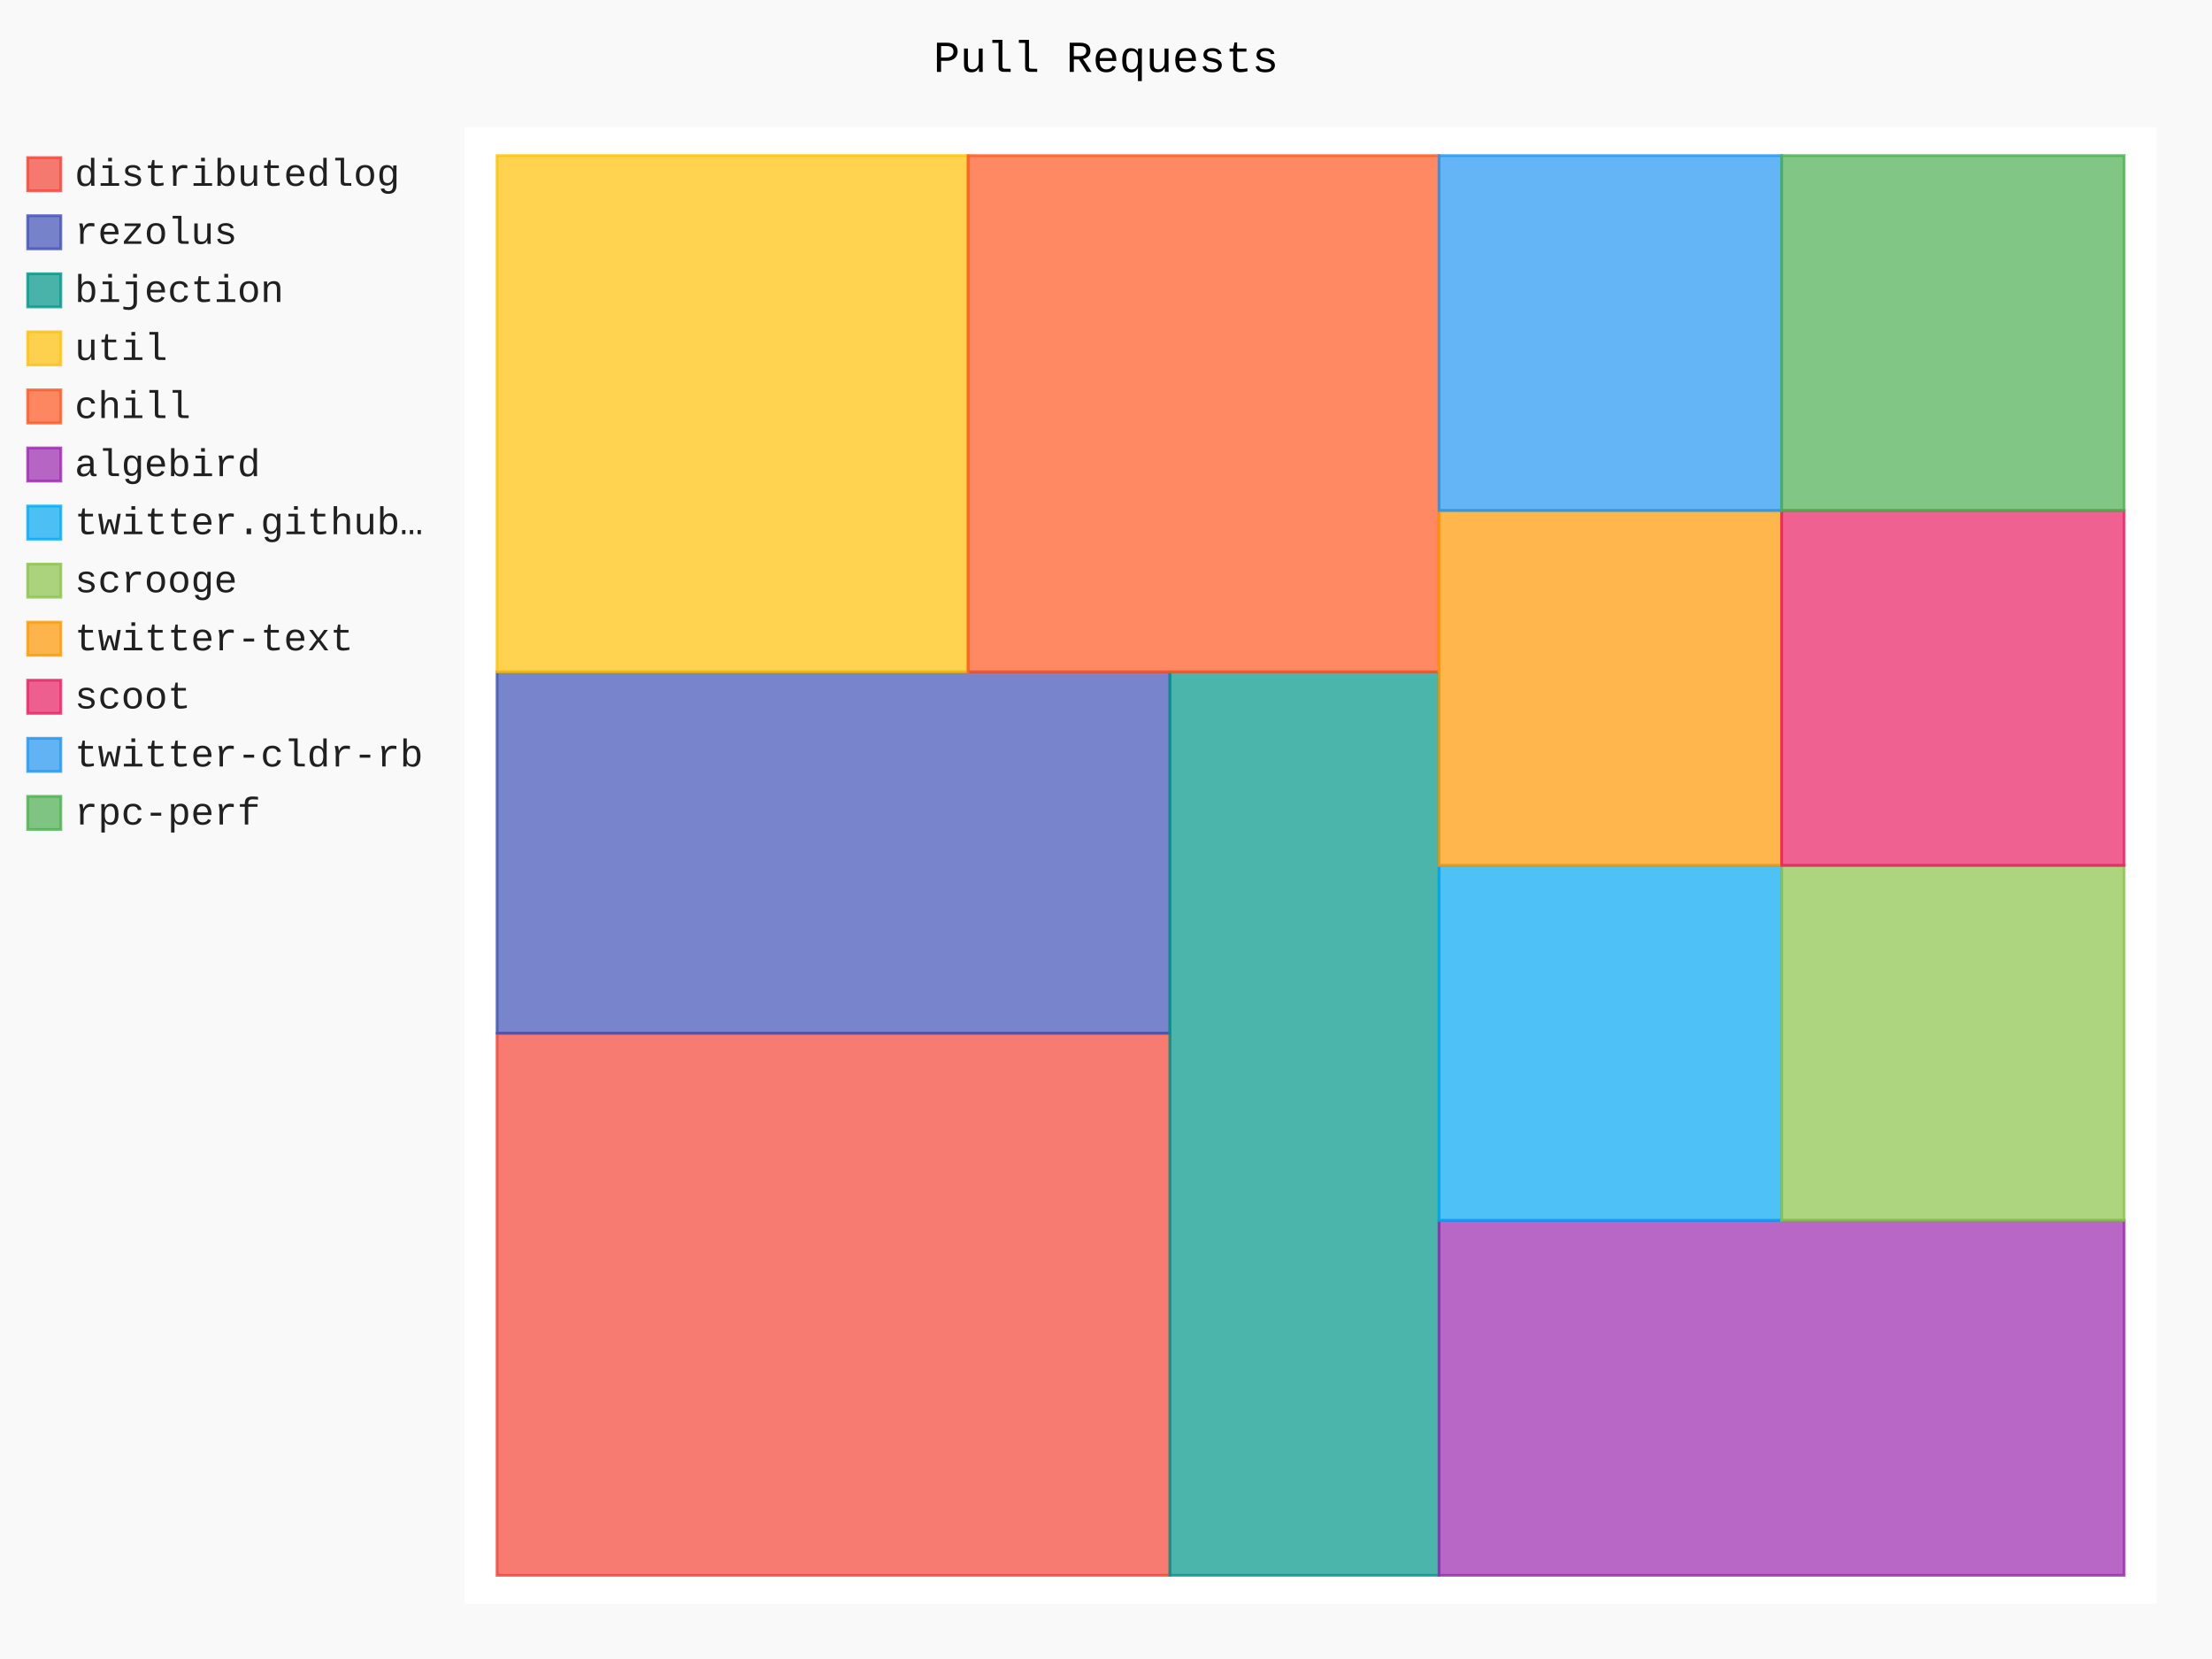
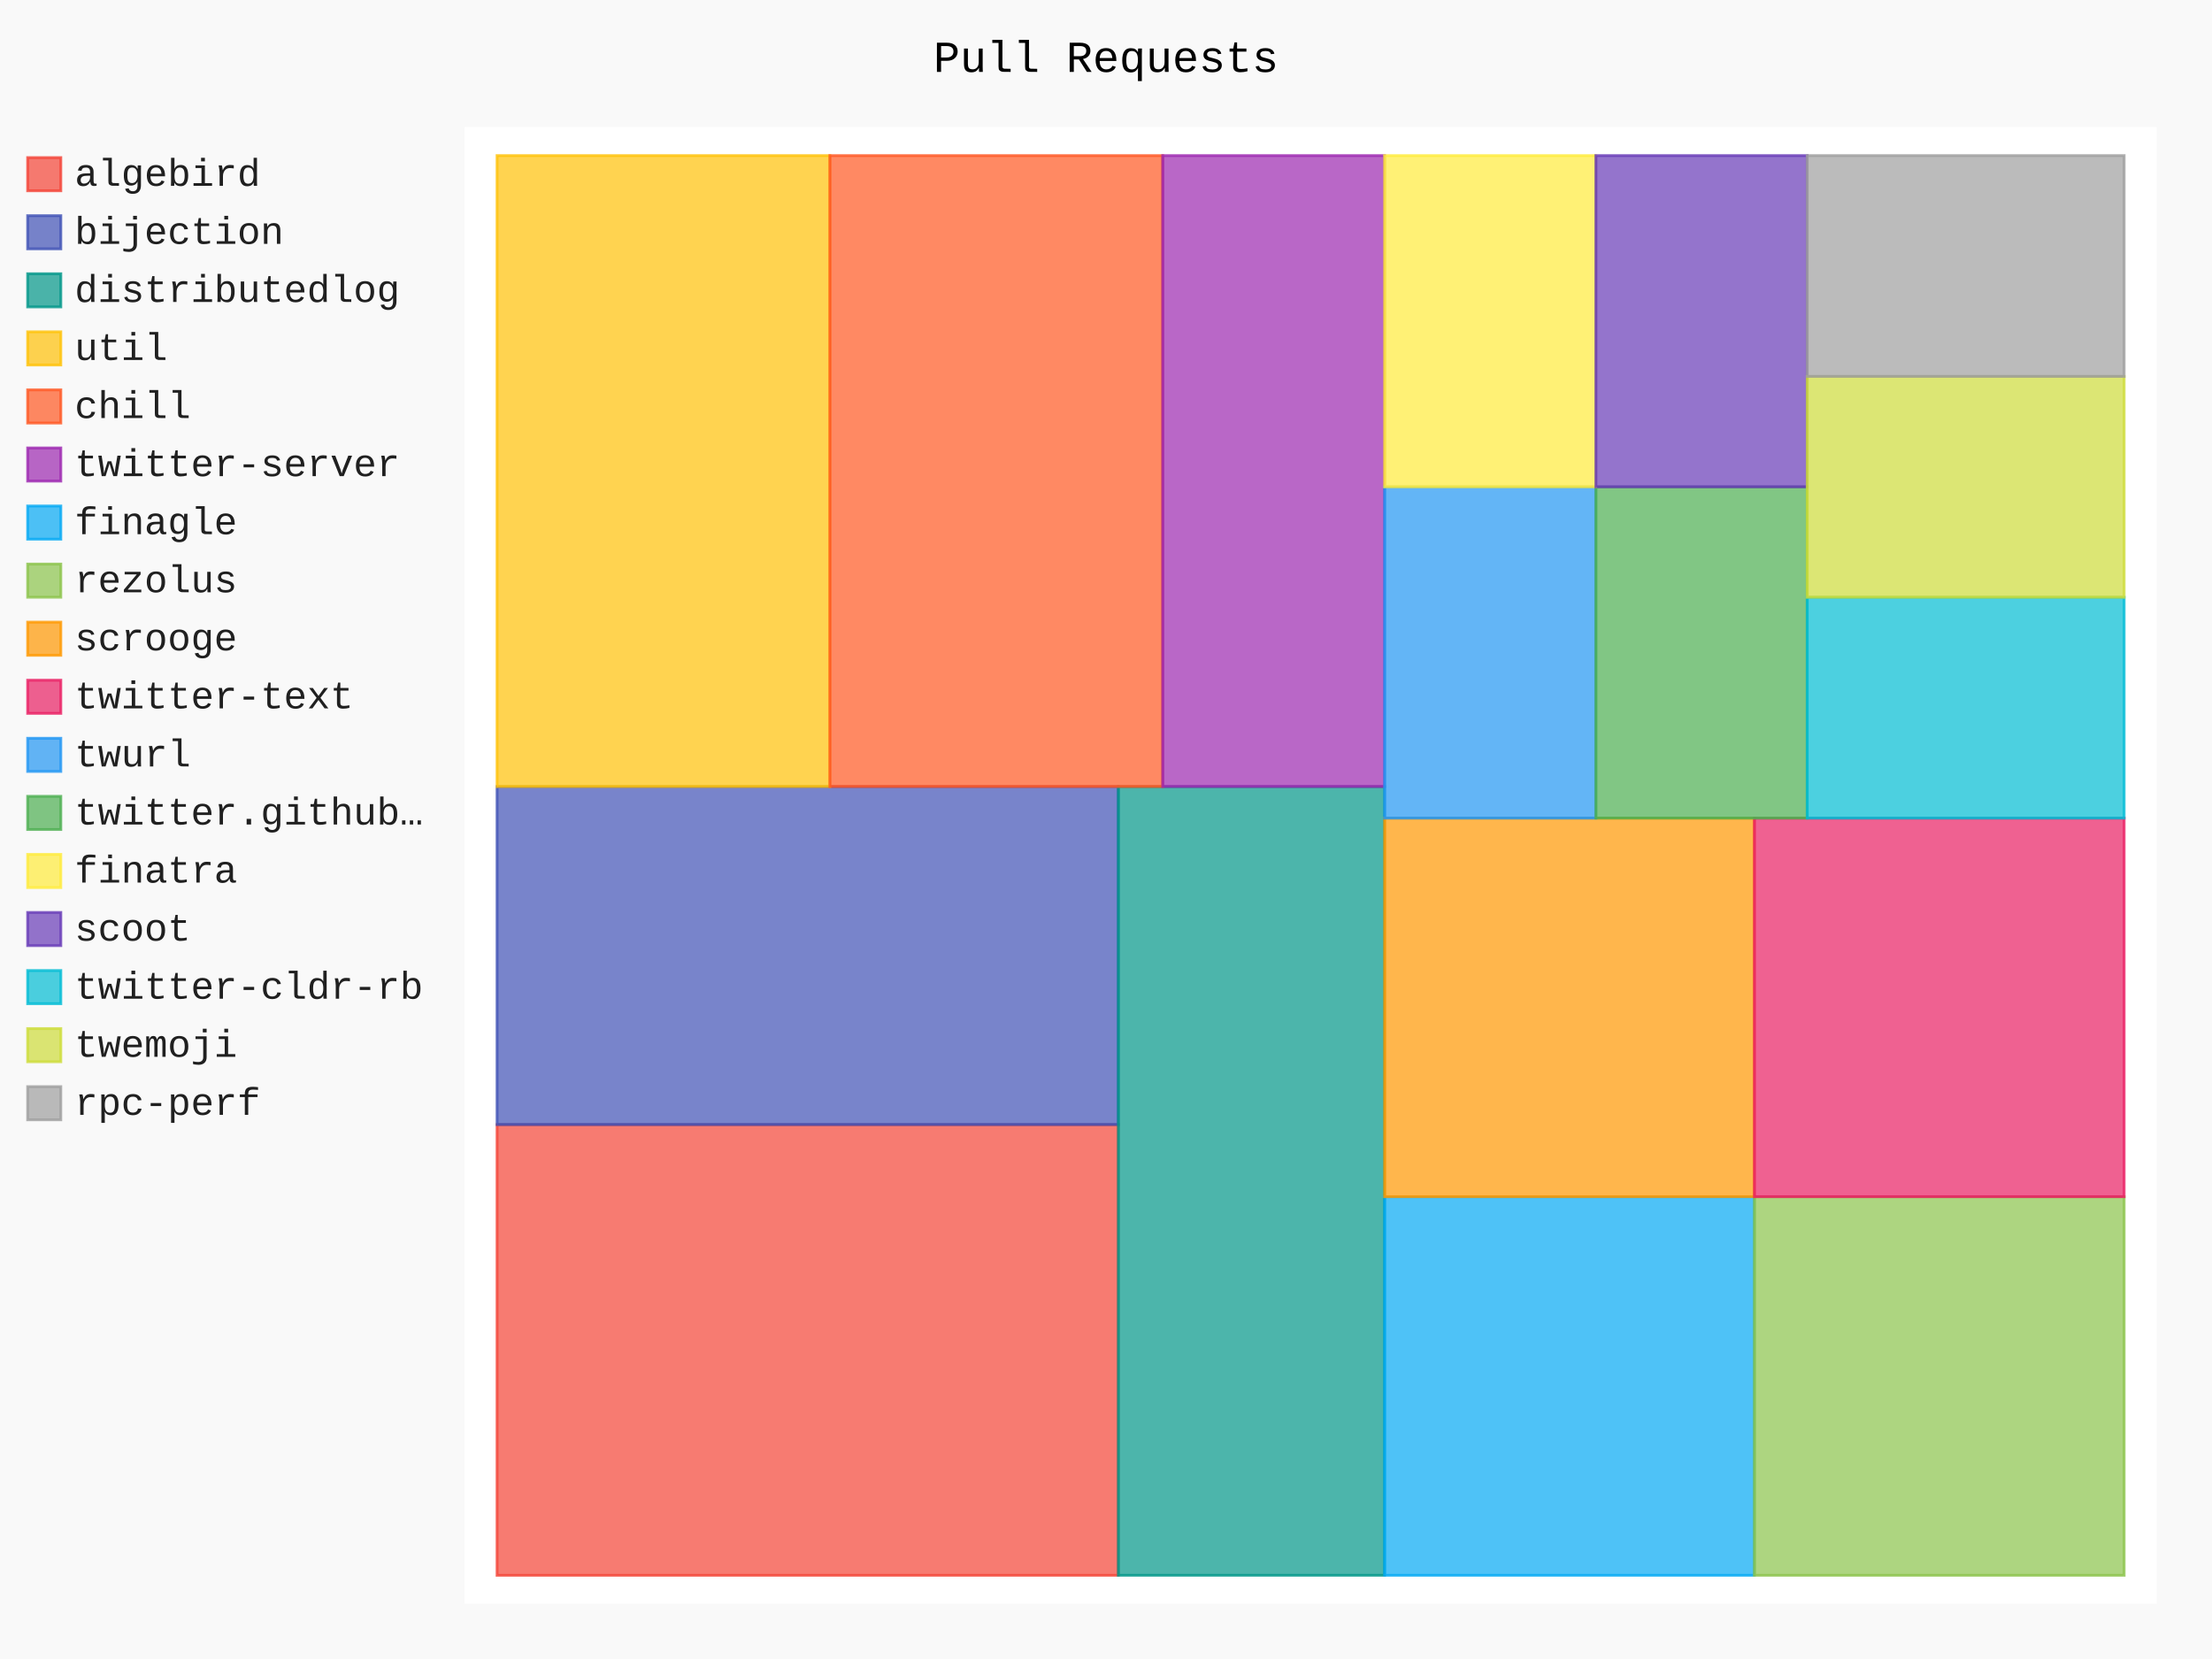
- <svg xmlns="http://www.w3.org/2000/svg" class="pygal-chart" id="chart-188037b6-f71a-4866-81b6-68c2f9390471" viewBox="0 0 800 600">
+ <svg xmlns="http://www.w3.org/2000/svg" class="pygal-chart" id="chart-4125aeec-340b-46cc-8229-1c1c4bce0c92" viewBox="0 0 800 600">
  <defs>
-     <style type="text/css">#chart-188037b6-f71a-4866-81b6-68c2f9390471{-webkit-user-select:none;-webkit-font-smoothing:antialiased;font-family:Consolas,"Liberation Mono",Menlo,Courier,monospace}#chart-188037b6-f71a-4866-81b6-68c2f9390471 .title{font-family:Consolas,"Liberation Mono",Menlo,Courier,monospace;font-size:16px}#chart-188037b6-f71a-4866-81b6-68c2f9390471 .legends .legend text{font-family:Consolas,"Liberation Mono",Menlo,Courier,monospace;font-size:14px}#chart-188037b6-f71a-4866-81b6-68c2f9390471 .axis text{font-family:Consolas,"Liberation Mono",Menlo,Courier,monospace;font-size:10px}#chart-188037b6-f71a-4866-81b6-68c2f9390471 .axis text.major{font-family:Consolas,"Liberation Mono",Menlo,Courier,monospace;font-size:10px}#chart-188037b6-f71a-4866-81b6-68c2f9390471 .text-overlay text.value{font-family:Consolas,"Liberation Mono",Menlo,Courier,monospace;font-size:16px}#chart-188037b6-f71a-4866-81b6-68c2f9390471 .text-overlay text.label{font-family:Consolas,"Liberation Mono",Menlo,Courier,monospace;font-size:10px}#chart-188037b6-f71a-4866-81b6-68c2f9390471 .tooltip{font-family:Consolas,"Liberation Mono",Menlo,Courier,monospace;font-size:14px}#chart-188037b6-f71a-4866-81b6-68c2f9390471 text.no_data{font-family:Consolas,"Liberation Mono",Menlo,Courier,monospace;font-size:64px}
- #chart-188037b6-f71a-4866-81b6-68c2f9390471{background-color:rgba(249,249,249,1)}#chart-188037b6-f71a-4866-81b6-68c2f9390471 path,#chart-188037b6-f71a-4866-81b6-68c2f9390471 line,#chart-188037b6-f71a-4866-81b6-68c2f9390471 rect,#chart-188037b6-f71a-4866-81b6-68c2f9390471 circle{-webkit-transition:150ms;-moz-transition:150ms;transition:150ms}#chart-188037b6-f71a-4866-81b6-68c2f9390471 .graph &gt; .background{fill:rgba(249,249,249,1)}#chart-188037b6-f71a-4866-81b6-68c2f9390471 .plot &gt; .background{fill:rgba(255,255,255,1)}#chart-188037b6-f71a-4866-81b6-68c2f9390471 .graph{fill:rgba(0,0,0,.87)}#chart-188037b6-f71a-4866-81b6-68c2f9390471 text.no_data{fill:rgba(0,0,0,1)}#chart-188037b6-f71a-4866-81b6-68c2f9390471 .title{fill:rgba(0,0,0,1)}#chart-188037b6-f71a-4866-81b6-68c2f9390471 .legends .legend text{fill:rgba(0,0,0,.87)}#chart-188037b6-f71a-4866-81b6-68c2f9390471 .legends .legend:hover text{fill:rgba(0,0,0,1)}#chart-188037b6-f71a-4866-81b6-68c2f9390471 .axis .line{stroke:rgba(0,0,0,1)}#chart-188037b6-f71a-4866-81b6-68c2f9390471 .axis .guide.line{stroke:rgba(0,0,0,.54)}#chart-188037b6-f71a-4866-81b6-68c2f9390471 .axis .major.line{stroke:rgba(0,0,0,.87)}#chart-188037b6-f71a-4866-81b6-68c2f9390471 .axis text.major{fill:rgba(0,0,0,1)}#chart-188037b6-f71a-4866-81b6-68c2f9390471 .axis.y .guides:hover .guide.line,#chart-188037b6-f71a-4866-81b6-68c2f9390471 .line-graph .axis.x .guides:hover .guide.line,#chart-188037b6-f71a-4866-81b6-68c2f9390471 .stackedline-graph .axis.x .guides:hover .guide.line,#chart-188037b6-f71a-4866-81b6-68c2f9390471 .xy-graph .axis.x .guides:hover .guide.line{stroke:rgba(0,0,0,1)}#chart-188037b6-f71a-4866-81b6-68c2f9390471 .axis .guides:hover text{fill:rgba(0,0,0,1)}#chart-188037b6-f71a-4866-81b6-68c2f9390471 .reactive{fill-opacity:.7;stroke-opacity:.8}#chart-188037b6-f71a-4866-81b6-68c2f9390471 .ci{stroke:rgba(0,0,0,.87)}#chart-188037b6-f71a-4866-81b6-68c2f9390471 .reactive.active,#chart-188037b6-f71a-4866-81b6-68c2f9390471 .active .reactive{fill-opacity:.8;stroke-opacity:.9;stroke-width:4}#chart-188037b6-f71a-4866-81b6-68c2f9390471 .ci .reactive.active{stroke-width:1.5}#chart-188037b6-f71a-4866-81b6-68c2f9390471 .series text{fill:rgba(0,0,0,1)}#chart-188037b6-f71a-4866-81b6-68c2f9390471 .tooltip rect{fill:rgba(255,255,255,1);stroke:rgba(0,0,0,1);-webkit-transition:opacity 150ms;-moz-transition:opacity 150ms;transition:opacity 150ms}#chart-188037b6-f71a-4866-81b6-68c2f9390471 .tooltip .label{fill:rgba(0,0,0,.87)}#chart-188037b6-f71a-4866-81b6-68c2f9390471 .tooltip .label{fill:rgba(0,0,0,.87)}#chart-188037b6-f71a-4866-81b6-68c2f9390471 .tooltip .legend{font-size:.8em;fill:rgba(0,0,0,.54)}#chart-188037b6-f71a-4866-81b6-68c2f9390471 .tooltip .x_label{font-size:.6em;fill:rgba(0,0,0,1)}#chart-188037b6-f71a-4866-81b6-68c2f9390471 .tooltip .xlink{font-size:.5em;text-decoration:underline}#chart-188037b6-f71a-4866-81b6-68c2f9390471 .tooltip .value{font-size:1.5em}#chart-188037b6-f71a-4866-81b6-68c2f9390471 .bound{font-size:.5em}#chart-188037b6-f71a-4866-81b6-68c2f9390471 .max-value{font-size:.75em;fill:rgba(0,0,0,.54)}#chart-188037b6-f71a-4866-81b6-68c2f9390471 .map-element{fill:rgba(255,255,255,1);stroke:rgba(0,0,0,.54) !important}#chart-188037b6-f71a-4866-81b6-68c2f9390471 .map-element .reactive{fill-opacity:inherit;stroke-opacity:inherit}#chart-188037b6-f71a-4866-81b6-68c2f9390471 .color-0,#chart-188037b6-f71a-4866-81b6-68c2f9390471 .color-0 a:visited{stroke:#F44336;fill:#F44336}#chart-188037b6-f71a-4866-81b6-68c2f9390471 .color-1,#chart-188037b6-f71a-4866-81b6-68c2f9390471 .color-1 a:visited{stroke:#3F51B5;fill:#3F51B5}#chart-188037b6-f71a-4866-81b6-68c2f9390471 .color-2,#chart-188037b6-f71a-4866-81b6-68c2f9390471 .color-2 a:visited{stroke:#009688;fill:#009688}#chart-188037b6-f71a-4866-81b6-68c2f9390471 .color-3,#chart-188037b6-f71a-4866-81b6-68c2f9390471 .color-3 a:visited{stroke:#FFC107;fill:#FFC107}#chart-188037b6-f71a-4866-81b6-68c2f9390471 .color-4,#chart-188037b6-f71a-4866-81b6-68c2f9390471 .color-4 a:visited{stroke:#FF5722;fill:#FF5722}#chart-188037b6-f71a-4866-81b6-68c2f9390471 .color-5,#chart-188037b6-f71a-4866-81b6-68c2f9390471 .color-5 a:visited{stroke:#9C27B0;fill:#9C27B0}#chart-188037b6-f71a-4866-81b6-68c2f9390471 .color-6,#chart-188037b6-f71a-4866-81b6-68c2f9390471 .color-6 a:visited{stroke:#03A9F4;fill:#03A9F4}#chart-188037b6-f71a-4866-81b6-68c2f9390471 .color-7,#chart-188037b6-f71a-4866-81b6-68c2f9390471 .color-7 a:visited{stroke:#8BC34A;fill:#8BC34A}#chart-188037b6-f71a-4866-81b6-68c2f9390471 .color-8,#chart-188037b6-f71a-4866-81b6-68c2f9390471 .color-8 a:visited{stroke:#FF9800;fill:#FF9800}#chart-188037b6-f71a-4866-81b6-68c2f9390471 .color-9,#chart-188037b6-f71a-4866-81b6-68c2f9390471 .color-9 a:visited{stroke:#E91E63;fill:#E91E63}#chart-188037b6-f71a-4866-81b6-68c2f9390471 .color-10,#chart-188037b6-f71a-4866-81b6-68c2f9390471 .color-10 a:visited{stroke:#2196F3;fill:#2196F3}#chart-188037b6-f71a-4866-81b6-68c2f9390471 .color-11,#chart-188037b6-f71a-4866-81b6-68c2f9390471 .color-11 a:visited{stroke:#4CAF50;fill:#4CAF50}#chart-188037b6-f71a-4866-81b6-68c2f9390471 .text-overlay .color-0 text{fill:black}#chart-188037b6-f71a-4866-81b6-68c2f9390471 .text-overlay .color-1 text{fill:black}#chart-188037b6-f71a-4866-81b6-68c2f9390471 .text-overlay .color-2 text{fill:black}#chart-188037b6-f71a-4866-81b6-68c2f9390471 .text-overlay .color-3 text{fill:black}#chart-188037b6-f71a-4866-81b6-68c2f9390471 .text-overlay .color-4 text{fill:black}#chart-188037b6-f71a-4866-81b6-68c2f9390471 .text-overlay .color-5 text{fill:black}#chart-188037b6-f71a-4866-81b6-68c2f9390471 .text-overlay .color-6 text{fill:black}#chart-188037b6-f71a-4866-81b6-68c2f9390471 .text-overlay .color-7 text{fill:black}#chart-188037b6-f71a-4866-81b6-68c2f9390471 .text-overlay .color-8 text{fill:black}#chart-188037b6-f71a-4866-81b6-68c2f9390471 .text-overlay .color-9 text{fill:black}#chart-188037b6-f71a-4866-81b6-68c2f9390471 .text-overlay .color-10 text{fill:black}#chart-188037b6-f71a-4866-81b6-68c2f9390471 .text-overlay .color-11 text{fill:black}
- #chart-188037b6-f71a-4866-81b6-68c2f9390471 text.no_data{text-anchor:middle}#chart-188037b6-f71a-4866-81b6-68c2f9390471 .guide.line{fill:none}#chart-188037b6-f71a-4866-81b6-68c2f9390471 .centered{text-anchor:middle}#chart-188037b6-f71a-4866-81b6-68c2f9390471 .title{text-anchor:middle}#chart-188037b6-f71a-4866-81b6-68c2f9390471 .legends .legend text{fill-opacity:1}#chart-188037b6-f71a-4866-81b6-68c2f9390471 .axis.x text{text-anchor:middle}#chart-188037b6-f71a-4866-81b6-68c2f9390471 .axis.x:not(.web) text[transform]{text-anchor:start}#chart-188037b6-f71a-4866-81b6-68c2f9390471 .axis.x:not(.web) text[transform].backwards{text-anchor:end}#chart-188037b6-f71a-4866-81b6-68c2f9390471 .axis.y text{text-anchor:end}#chart-188037b6-f71a-4866-81b6-68c2f9390471 .axis.y text[transform].backwards{text-anchor:start}#chart-188037b6-f71a-4866-81b6-68c2f9390471 .axis.y2 text{text-anchor:start}#chart-188037b6-f71a-4866-81b6-68c2f9390471 .axis.y2 text[transform].backwards{text-anchor:end}#chart-188037b6-f71a-4866-81b6-68c2f9390471 .axis .guide.line{stroke-dasharray:4,4}#chart-188037b6-f71a-4866-81b6-68c2f9390471 .axis .major.guide.line{stroke-dasharray:6,6}#chart-188037b6-f71a-4866-81b6-68c2f9390471 .horizontal .axis.y .guide.line,#chart-188037b6-f71a-4866-81b6-68c2f9390471 .horizontal .axis.y2 .guide.line,#chart-188037b6-f71a-4866-81b6-68c2f9390471 .vertical .axis.x .guide.line{opacity:0}#chart-188037b6-f71a-4866-81b6-68c2f9390471 .horizontal .axis.always_show .guide.line,#chart-188037b6-f71a-4866-81b6-68c2f9390471 .vertical .axis.always_show .guide.line{opacity:1 !important}#chart-188037b6-f71a-4866-81b6-68c2f9390471 .axis.y .guides:hover .guide.line,#chart-188037b6-f71a-4866-81b6-68c2f9390471 .axis.y2 .guides:hover .guide.line,#chart-188037b6-f71a-4866-81b6-68c2f9390471 .axis.x .guides:hover .guide.line{opacity:1}#chart-188037b6-f71a-4866-81b6-68c2f9390471 .axis .guides:hover text{opacity:1}#chart-188037b6-f71a-4866-81b6-68c2f9390471 .nofill{fill:none}#chart-188037b6-f71a-4866-81b6-68c2f9390471 .subtle-fill{fill-opacity:.2}#chart-188037b6-f71a-4866-81b6-68c2f9390471 .dot{stroke-width:1px;fill-opacity:1}#chart-188037b6-f71a-4866-81b6-68c2f9390471 .dot.active{stroke-width:5px}#chart-188037b6-f71a-4866-81b6-68c2f9390471 .dot.negative{fill:transparent}#chart-188037b6-f71a-4866-81b6-68c2f9390471 text,#chart-188037b6-f71a-4866-81b6-68c2f9390471 tspan{stroke:none !important}#chart-188037b6-f71a-4866-81b6-68c2f9390471 .series text.active{opacity:1}#chart-188037b6-f71a-4866-81b6-68c2f9390471 .tooltip rect{fill-opacity:.95;stroke-width:.5}#chart-188037b6-f71a-4866-81b6-68c2f9390471 .tooltip text{fill-opacity:1}#chart-188037b6-f71a-4866-81b6-68c2f9390471 .showable{visibility:hidden}#chart-188037b6-f71a-4866-81b6-68c2f9390471 .showable.shown{visibility:visible}#chart-188037b6-f71a-4866-81b6-68c2f9390471 .gauge-background{fill:rgba(229,229,229,1);stroke:none}#chart-188037b6-f71a-4866-81b6-68c2f9390471 .bg-lines{stroke:rgba(249,249,249,1);stroke-width:2px}</style>
+     <style type="text/css">#chart-4125aeec-340b-46cc-8229-1c1c4bce0c92{-webkit-user-select:none;-webkit-font-smoothing:antialiased;font-family:Consolas,"Liberation Mono",Menlo,Courier,monospace}#chart-4125aeec-340b-46cc-8229-1c1c4bce0c92 .title{font-family:Consolas,"Liberation Mono",Menlo,Courier,monospace;font-size:16px}#chart-4125aeec-340b-46cc-8229-1c1c4bce0c92 .legends .legend text{font-family:Consolas,"Liberation Mono",Menlo,Courier,monospace;font-size:14px}#chart-4125aeec-340b-46cc-8229-1c1c4bce0c92 .axis text{font-family:Consolas,"Liberation Mono",Menlo,Courier,monospace;font-size:10px}#chart-4125aeec-340b-46cc-8229-1c1c4bce0c92 .axis text.major{font-family:Consolas,"Liberation Mono",Menlo,Courier,monospace;font-size:10px}#chart-4125aeec-340b-46cc-8229-1c1c4bce0c92 .text-overlay text.value{font-family:Consolas,"Liberation Mono",Menlo,Courier,monospace;font-size:16px}#chart-4125aeec-340b-46cc-8229-1c1c4bce0c92 .text-overlay text.label{font-family:Consolas,"Liberation Mono",Menlo,Courier,monospace;font-size:10px}#chart-4125aeec-340b-46cc-8229-1c1c4bce0c92 .tooltip{font-family:Consolas,"Liberation Mono",Menlo,Courier,monospace;font-size:14px}#chart-4125aeec-340b-46cc-8229-1c1c4bce0c92 text.no_data{font-family:Consolas,"Liberation Mono",Menlo,Courier,monospace;font-size:64px}
+ #chart-4125aeec-340b-46cc-8229-1c1c4bce0c92{background-color:rgba(249,249,249,1)}#chart-4125aeec-340b-46cc-8229-1c1c4bce0c92 path,#chart-4125aeec-340b-46cc-8229-1c1c4bce0c92 line,#chart-4125aeec-340b-46cc-8229-1c1c4bce0c92 rect,#chart-4125aeec-340b-46cc-8229-1c1c4bce0c92 circle{-webkit-transition:150ms;-moz-transition:150ms;transition:150ms}#chart-4125aeec-340b-46cc-8229-1c1c4bce0c92 .graph &gt; .background{fill:rgba(249,249,249,1)}#chart-4125aeec-340b-46cc-8229-1c1c4bce0c92 .plot &gt; .background{fill:rgba(255,255,255,1)}#chart-4125aeec-340b-46cc-8229-1c1c4bce0c92 .graph{fill:rgba(0,0,0,.87)}#chart-4125aeec-340b-46cc-8229-1c1c4bce0c92 text.no_data{fill:rgba(0,0,0,1)}#chart-4125aeec-340b-46cc-8229-1c1c4bce0c92 .title{fill:rgba(0,0,0,1)}#chart-4125aeec-340b-46cc-8229-1c1c4bce0c92 .legends .legend text{fill:rgba(0,0,0,.87)}#chart-4125aeec-340b-46cc-8229-1c1c4bce0c92 .legends .legend:hover text{fill:rgba(0,0,0,1)}#chart-4125aeec-340b-46cc-8229-1c1c4bce0c92 .axis .line{stroke:rgba(0,0,0,1)}#chart-4125aeec-340b-46cc-8229-1c1c4bce0c92 .axis .guide.line{stroke:rgba(0,0,0,.54)}#chart-4125aeec-340b-46cc-8229-1c1c4bce0c92 .axis .major.line{stroke:rgba(0,0,0,.87)}#chart-4125aeec-340b-46cc-8229-1c1c4bce0c92 .axis text.major{fill:rgba(0,0,0,1)}#chart-4125aeec-340b-46cc-8229-1c1c4bce0c92 .axis.y .guides:hover .guide.line,#chart-4125aeec-340b-46cc-8229-1c1c4bce0c92 .line-graph .axis.x .guides:hover .guide.line,#chart-4125aeec-340b-46cc-8229-1c1c4bce0c92 .stackedline-graph .axis.x .guides:hover .guide.line,#chart-4125aeec-340b-46cc-8229-1c1c4bce0c92 .xy-graph .axis.x .guides:hover .guide.line{stroke:rgba(0,0,0,1)}#chart-4125aeec-340b-46cc-8229-1c1c4bce0c92 .axis .guides:hover text{fill:rgba(0,0,0,1)}#chart-4125aeec-340b-46cc-8229-1c1c4bce0c92 .reactive{fill-opacity:.7;stroke-opacity:.8}#chart-4125aeec-340b-46cc-8229-1c1c4bce0c92 .ci{stroke:rgba(0,0,0,.87)}#chart-4125aeec-340b-46cc-8229-1c1c4bce0c92 .reactive.active,#chart-4125aeec-340b-46cc-8229-1c1c4bce0c92 .active .reactive{fill-opacity:.8;stroke-opacity:.9;stroke-width:4}#chart-4125aeec-340b-46cc-8229-1c1c4bce0c92 .ci .reactive.active{stroke-width:1.5}#chart-4125aeec-340b-46cc-8229-1c1c4bce0c92 .series text{fill:rgba(0,0,0,1)}#chart-4125aeec-340b-46cc-8229-1c1c4bce0c92 .tooltip rect{fill:rgba(255,255,255,1);stroke:rgba(0,0,0,1);-webkit-transition:opacity 150ms;-moz-transition:opacity 150ms;transition:opacity 150ms}#chart-4125aeec-340b-46cc-8229-1c1c4bce0c92 .tooltip .label{fill:rgba(0,0,0,.87)}#chart-4125aeec-340b-46cc-8229-1c1c4bce0c92 .tooltip .label{fill:rgba(0,0,0,.87)}#chart-4125aeec-340b-46cc-8229-1c1c4bce0c92 .tooltip .legend{font-size:.8em;fill:rgba(0,0,0,.54)}#chart-4125aeec-340b-46cc-8229-1c1c4bce0c92 .tooltip .x_label{font-size:.6em;fill:rgba(0,0,0,1)}#chart-4125aeec-340b-46cc-8229-1c1c4bce0c92 .tooltip .xlink{font-size:.5em;text-decoration:underline}#chart-4125aeec-340b-46cc-8229-1c1c4bce0c92 .tooltip .value{font-size:1.5em}#chart-4125aeec-340b-46cc-8229-1c1c4bce0c92 .bound{font-size:.5em}#chart-4125aeec-340b-46cc-8229-1c1c4bce0c92 .max-value{font-size:.75em;fill:rgba(0,0,0,.54)}#chart-4125aeec-340b-46cc-8229-1c1c4bce0c92 .map-element{fill:rgba(255,255,255,1);stroke:rgba(0,0,0,.54) !important}#chart-4125aeec-340b-46cc-8229-1c1c4bce0c92 .map-element .reactive{fill-opacity:inherit;stroke-opacity:inherit}#chart-4125aeec-340b-46cc-8229-1c1c4bce0c92 .color-0,#chart-4125aeec-340b-46cc-8229-1c1c4bce0c92 .color-0 a:visited{stroke:#F44336;fill:#F44336}#chart-4125aeec-340b-46cc-8229-1c1c4bce0c92 .color-1,#chart-4125aeec-340b-46cc-8229-1c1c4bce0c92 .color-1 a:visited{stroke:#3F51B5;fill:#3F51B5}#chart-4125aeec-340b-46cc-8229-1c1c4bce0c92 .color-2,#chart-4125aeec-340b-46cc-8229-1c1c4bce0c92 .color-2 a:visited{stroke:#009688;fill:#009688}#chart-4125aeec-340b-46cc-8229-1c1c4bce0c92 .color-3,#chart-4125aeec-340b-46cc-8229-1c1c4bce0c92 .color-3 a:visited{stroke:#FFC107;fill:#FFC107}#chart-4125aeec-340b-46cc-8229-1c1c4bce0c92 .color-4,#chart-4125aeec-340b-46cc-8229-1c1c4bce0c92 .color-4 a:visited{stroke:#FF5722;fill:#FF5722}#chart-4125aeec-340b-46cc-8229-1c1c4bce0c92 .color-5,#chart-4125aeec-340b-46cc-8229-1c1c4bce0c92 .color-5 a:visited{stroke:#9C27B0;fill:#9C27B0}#chart-4125aeec-340b-46cc-8229-1c1c4bce0c92 .color-6,#chart-4125aeec-340b-46cc-8229-1c1c4bce0c92 .color-6 a:visited{stroke:#03A9F4;fill:#03A9F4}#chart-4125aeec-340b-46cc-8229-1c1c4bce0c92 .color-7,#chart-4125aeec-340b-46cc-8229-1c1c4bce0c92 .color-7 a:visited{stroke:#8BC34A;fill:#8BC34A}#chart-4125aeec-340b-46cc-8229-1c1c4bce0c92 .color-8,#chart-4125aeec-340b-46cc-8229-1c1c4bce0c92 .color-8 a:visited{stroke:#FF9800;fill:#FF9800}#chart-4125aeec-340b-46cc-8229-1c1c4bce0c92 .color-9,#chart-4125aeec-340b-46cc-8229-1c1c4bce0c92 .color-9 a:visited{stroke:#E91E63;fill:#E91E63}#chart-4125aeec-340b-46cc-8229-1c1c4bce0c92 .color-10,#chart-4125aeec-340b-46cc-8229-1c1c4bce0c92 .color-10 a:visited{stroke:#2196F3;fill:#2196F3}#chart-4125aeec-340b-46cc-8229-1c1c4bce0c92 .color-11,#chart-4125aeec-340b-46cc-8229-1c1c4bce0c92 .color-11 a:visited{stroke:#4CAF50;fill:#4CAF50}#chart-4125aeec-340b-46cc-8229-1c1c4bce0c92 .color-12,#chart-4125aeec-340b-46cc-8229-1c1c4bce0c92 .color-12 a:visited{stroke:#FFEB3B;fill:#FFEB3B}#chart-4125aeec-340b-46cc-8229-1c1c4bce0c92 .color-13,#chart-4125aeec-340b-46cc-8229-1c1c4bce0c92 .color-13 a:visited{stroke:#673AB7;fill:#673AB7}#chart-4125aeec-340b-46cc-8229-1c1c4bce0c92 .color-14,#chart-4125aeec-340b-46cc-8229-1c1c4bce0c92 .color-14 a:visited{stroke:#00BCD4;fill:#00BCD4}#chart-4125aeec-340b-46cc-8229-1c1c4bce0c92 .color-15,#chart-4125aeec-340b-46cc-8229-1c1c4bce0c92 .color-15 a:visited{stroke:#CDDC39;fill:#CDDC39}#chart-4125aeec-340b-46cc-8229-1c1c4bce0c92 .color-16,#chart-4125aeec-340b-46cc-8229-1c1c4bce0c92 .color-16 a:visited{stroke:#9E9E9E;fill:#9E9E9E}#chart-4125aeec-340b-46cc-8229-1c1c4bce0c92 .text-overlay .color-0 text{fill:black}#chart-4125aeec-340b-46cc-8229-1c1c4bce0c92 .text-overlay .color-1 text{fill:black}#chart-4125aeec-340b-46cc-8229-1c1c4bce0c92 .text-overlay .color-2 text{fill:black}#chart-4125aeec-340b-46cc-8229-1c1c4bce0c92 .text-overlay .color-3 text{fill:black}#chart-4125aeec-340b-46cc-8229-1c1c4bce0c92 .text-overlay .color-4 text{fill:black}#chart-4125aeec-340b-46cc-8229-1c1c4bce0c92 .text-overlay .color-5 text{fill:black}#chart-4125aeec-340b-46cc-8229-1c1c4bce0c92 .text-overlay .color-6 text{fill:black}#chart-4125aeec-340b-46cc-8229-1c1c4bce0c92 .text-overlay .color-7 text{fill:black}#chart-4125aeec-340b-46cc-8229-1c1c4bce0c92 .text-overlay .color-8 text{fill:black}#chart-4125aeec-340b-46cc-8229-1c1c4bce0c92 .text-overlay .color-9 text{fill:black}#chart-4125aeec-340b-46cc-8229-1c1c4bce0c92 .text-overlay .color-10 text{fill:black}#chart-4125aeec-340b-46cc-8229-1c1c4bce0c92 .text-overlay .color-11 text{fill:black}#chart-4125aeec-340b-46cc-8229-1c1c4bce0c92 .text-overlay .color-12 text{fill:black}#chart-4125aeec-340b-46cc-8229-1c1c4bce0c92 .text-overlay .color-13 text{fill:black}#chart-4125aeec-340b-46cc-8229-1c1c4bce0c92 .text-overlay .color-14 text{fill:black}#chart-4125aeec-340b-46cc-8229-1c1c4bce0c92 .text-overlay .color-15 text{fill:black}#chart-4125aeec-340b-46cc-8229-1c1c4bce0c92 .text-overlay .color-16 text{fill:black}
+ #chart-4125aeec-340b-46cc-8229-1c1c4bce0c92 text.no_data{text-anchor:middle}#chart-4125aeec-340b-46cc-8229-1c1c4bce0c92 .guide.line{fill:none}#chart-4125aeec-340b-46cc-8229-1c1c4bce0c92 .centered{text-anchor:middle}#chart-4125aeec-340b-46cc-8229-1c1c4bce0c92 .title{text-anchor:middle}#chart-4125aeec-340b-46cc-8229-1c1c4bce0c92 .legends .legend text{fill-opacity:1}#chart-4125aeec-340b-46cc-8229-1c1c4bce0c92 .axis.x text{text-anchor:middle}#chart-4125aeec-340b-46cc-8229-1c1c4bce0c92 .axis.x:not(.web) text[transform]{text-anchor:start}#chart-4125aeec-340b-46cc-8229-1c1c4bce0c92 .axis.x:not(.web) text[transform].backwards{text-anchor:end}#chart-4125aeec-340b-46cc-8229-1c1c4bce0c92 .axis.y text{text-anchor:end}#chart-4125aeec-340b-46cc-8229-1c1c4bce0c92 .axis.y text[transform].backwards{text-anchor:start}#chart-4125aeec-340b-46cc-8229-1c1c4bce0c92 .axis.y2 text{text-anchor:start}#chart-4125aeec-340b-46cc-8229-1c1c4bce0c92 .axis.y2 text[transform].backwards{text-anchor:end}#chart-4125aeec-340b-46cc-8229-1c1c4bce0c92 .axis .guide.line{stroke-dasharray:4,4}#chart-4125aeec-340b-46cc-8229-1c1c4bce0c92 .axis .major.guide.line{stroke-dasharray:6,6}#chart-4125aeec-340b-46cc-8229-1c1c4bce0c92 .horizontal .axis.y .guide.line,#chart-4125aeec-340b-46cc-8229-1c1c4bce0c92 .horizontal .axis.y2 .guide.line,#chart-4125aeec-340b-46cc-8229-1c1c4bce0c92 .vertical .axis.x .guide.line{opacity:0}#chart-4125aeec-340b-46cc-8229-1c1c4bce0c92 .horizontal .axis.always_show .guide.line,#chart-4125aeec-340b-46cc-8229-1c1c4bce0c92 .vertical .axis.always_show .guide.line{opacity:1 !important}#chart-4125aeec-340b-46cc-8229-1c1c4bce0c92 .axis.y .guides:hover .guide.line,#chart-4125aeec-340b-46cc-8229-1c1c4bce0c92 .axis.y2 .guides:hover .guide.line,#chart-4125aeec-340b-46cc-8229-1c1c4bce0c92 .axis.x .guides:hover .guide.line{opacity:1}#chart-4125aeec-340b-46cc-8229-1c1c4bce0c92 .axis .guides:hover text{opacity:1}#chart-4125aeec-340b-46cc-8229-1c1c4bce0c92 .nofill{fill:none}#chart-4125aeec-340b-46cc-8229-1c1c4bce0c92 .subtle-fill{fill-opacity:.2}#chart-4125aeec-340b-46cc-8229-1c1c4bce0c92 .dot{stroke-width:1px;fill-opacity:1}#chart-4125aeec-340b-46cc-8229-1c1c4bce0c92 .dot.active{stroke-width:5px}#chart-4125aeec-340b-46cc-8229-1c1c4bce0c92 .dot.negative{fill:transparent}#chart-4125aeec-340b-46cc-8229-1c1c4bce0c92 text,#chart-4125aeec-340b-46cc-8229-1c1c4bce0c92 tspan{stroke:none !important}#chart-4125aeec-340b-46cc-8229-1c1c4bce0c92 .series text.active{opacity:1}#chart-4125aeec-340b-46cc-8229-1c1c4bce0c92 .tooltip rect{fill-opacity:.95;stroke-width:.5}#chart-4125aeec-340b-46cc-8229-1c1c4bce0c92 .tooltip text{fill-opacity:1}#chart-4125aeec-340b-46cc-8229-1c1c4bce0c92 .showable{visibility:hidden}#chart-4125aeec-340b-46cc-8229-1c1c4bce0c92 .showable.shown{visibility:visible}#chart-4125aeec-340b-46cc-8229-1c1c4bce0c92 .gauge-background{fill:rgba(229,229,229,1);stroke:none}#chart-4125aeec-340b-46cc-8229-1c1c4bce0c92 .bg-lines{stroke:rgba(249,249,249,1);stroke-width:2px}</style>
  </defs>
  <g class="graph treemap-graph vertical">
    <rect class="background" height="600" width="800" x="0" y="0" />
    <g class="plot" transform="translate(168, 46)">
      <rect class="background" height="534" width="612.0" x="0" y="0" />
      <g class="series serie-0 color-0">
        <g class="rects">
          <g class="rect">
-             <rect class="rect reactive tooltip-trigger" height="196.049" width="243.349" x="11.769" y="327.682" />
+             <rect class="rect reactive tooltip-trigger" height="163.004" width="224.685" x="11.769" y="360.727" />
          </g>
        </g>
      </g>
      <g class="series serie-1 color-1">
        <g class="rects">
          <g class="rect">
-             <rect class="rect reactive tooltip-trigger" height="130.699" width="243.349" x="11.769" y="196.983" />
+             <rect class="rect reactive tooltip-trigger" height="122.253" width="224.685" x="11.769" y="238.474" />
          </g>
        </g>
      </g>
      <g class="series serie-2 color-2">
        <g class="rects">
          <g class="rect">
-             <rect class="rect reactive tooltip-trigger" height="326.748" width="97.34" x="255.118" y="196.983" />
+             <rect class="rect reactive tooltip-trigger" height="285.256" width="96.294" x="236.455" y="238.474" />
          </g>
        </g>
      </g>
      <g class="series serie-3 color-3">
        <g class="rects">
          <g class="rect">
-             <rect class="rect reactive tooltip-trigger" height="186.713" width="170.344" x="11.769" y="10.269" />
+             <rect class="rect reactive tooltip-trigger" height="228.205" width="120.367" x="11.769" y="10.269" />
          </g>
        </g>
      </g>
      <g class="series serie-4 color-4">
        <g class="rects">
          <g class="rect">
-             <rect class="rect reactive tooltip-trigger" height="186.713" width="170.344" x="182.113" y="10.269" />
+             <rect class="rect reactive tooltip-trigger" height="228.205" width="120.367" x="132.136" y="10.269" />
          </g>
        </g>
      </g>
      <g class="series serie-5 color-5">
        <g class="rects">
          <g class="rect">
-             <rect class="rect reactive tooltip-trigger" height="128.365" width="247.773" x="352.457" y="395.365" />
+             <rect class="rect reactive tooltip-trigger" height="228.205" width="80.245" x="252.503" y="10.269" />
          </g>
        </g>
      </g>
      <g class="series serie-6 color-6">
        <g class="rects">
          <g class="rect">
-             <rect class="rect reactive tooltip-trigger" height="128.365" width="123.887" x="352.457" y="267.0" />
+             <rect class="rect reactive tooltip-trigger" height="136.923" width="133.741" x="332.748" y="386.808" />
          </g>
        </g>
      </g>
      <g class="series serie-7 color-7">
        <g class="rects">
          <g class="rect">
-             <rect class="rect reactive tooltip-trigger" height="128.365" width="123.887" x="476.344" y="267.0" />
+             <rect class="rect reactive tooltip-trigger" height="136.923" width="133.741" x="466.49" y="386.808" />
          </g>
        </g>
      </g>
      <g class="series serie-8 color-8">
        <g class="rects">
          <g class="rect">
-             <rect class="rect reactive tooltip-trigger" height="128.365" width="123.887" x="352.457" y="138.635" />
+             <rect class="rect reactive tooltip-trigger" height="136.923" width="133.741" x="332.748" y="249.885" />
          </g>
        </g>
      </g>
      <g class="series serie-9 color-9">
        <g class="rects">
          <g class="rect">
-             <rect class="rect reactive tooltip-trigger" height="128.365" width="123.887" x="476.344" y="138.635" />
+             <rect class="rect reactive tooltip-trigger" height="136.923" width="133.741" x="466.49" y="249.885" />
          </g>
        </g>
      </g>
      <g class="series serie-10 color-10">
        <g class="rects">
          <g class="rect">
-             <rect class="rect reactive tooltip-trigger" height="128.365" width="123.887" x="352.457" y="10.269" />
+             <rect class="rect reactive tooltip-trigger" height="119.808" width="76.424" x="332.748" y="130.077" />
          </g>
        </g>
      </g>
      <g class="series serie-11 color-11">
        <g class="rects">
          <g class="rect">
-             <rect class="rect reactive tooltip-trigger" height="128.365" width="123.887" x="476.344" y="10.269" />
+             <rect class="rect reactive tooltip-trigger" height="119.808" width="76.424" x="409.172" y="130.077" />
+           </g>
+         </g>
+       </g>
+       <g class="series serie-12 color-12">
+         <g class="rects">
+           <g class="rect">
+             <rect class="rect reactive tooltip-trigger" height="119.808" width="76.424" x="332.748" y="10.269" />
+           </g>
+         </g>
+       </g>
+       <g class="series serie-13 color-13">
+         <g class="rects">
+           <g class="rect">
+             <rect class="rect reactive tooltip-trigger" height="119.808" width="76.424" x="409.172" y="10.269" />
+           </g>
+         </g>
+       </g>
+       <g class="series serie-14 color-14">
+         <g class="rects">
+           <g class="rect">
+             <rect class="rect reactive tooltip-trigger" height="79.872" width="114.635" x="485.595" y="170.013" />
+           </g>
+         </g>
+       </g>
+       <g class="series serie-15 color-15">
+         <g class="rects">
+           <g class="rect">
+             <rect class="rect reactive tooltip-trigger" height="79.872" width="114.635" x="485.595" y="90.141" />
+           </g>
+         </g>
+       </g>
+       <g class="series serie-16 color-16">
+         <g class="rects">
+           <g class="rect">
+             <rect class="rect reactive tooltip-trigger" height="79.872" width="114.635" x="485.595" y="10.269" />
          </g>
        </g>
      </g>
    </g>
    <g class="titles">
      <text class="title plot_title" x="400.0" y="26">Pull Requests</text>
    </g>
    <g class="plot overlay" transform="translate(168, 46)">
      <g class="series serie-0 color-0" />
      <g class="series serie-1 color-1" />
      <g class="series serie-2 color-2" />
      <g class="series serie-3 color-3" />
      <g class="series serie-4 color-4" />
      <g class="series serie-5 color-5" />
      <g class="series serie-6 color-6" />
      <g class="series serie-7 color-7" />
      <g class="series serie-8 color-8" />
      <g class="series serie-9 color-9" />
      <g class="series serie-10 color-10" />
      <g class="series serie-11 color-11" />
+       <g class="series serie-12 color-12" />
+       <g class="series serie-13 color-13" />
+       <g class="series serie-14 color-14" />
+       <g class="series serie-15 color-15" />
+       <g class="series serie-16 color-16" />
    </g>
    <g class="plot text-overlay" transform="translate(168, 46)">
      <g class="series serie-0 color-0" />
      <g class="series serie-1 color-1" />
      <g class="series serie-2 color-2" />
      <g class="series serie-3 color-3" />
      <g class="series serie-4 color-4" />
      <g class="series serie-5 color-5" />
      <g class="series serie-6 color-6" />
      <g class="series serie-7 color-7" />
      <g class="series serie-8 color-8" />
      <g class="series serie-9 color-9" />
      <g class="series serie-10 color-10" />
      <g class="series serie-11 color-11" />
+       <g class="series serie-12 color-12" />
+       <g class="series serie-13 color-13" />
+       <g class="series serie-14 color-14" />
+       <g class="series serie-15 color-15" />
+       <g class="series serie-16 color-16" />
    </g>
    <g class="plot tooltip-overlay" transform="translate(168, 46)">
      <g class="tooltip" style="opacity: 0" transform="translate(0 0)">
        <rect class="tooltip-box" height="0" rx="0" ry="0" width="0" />
        <g class="text" />
      </g>
    </g>
    <g class="legends" transform="translate(10, 56)">
      <g class="legend reactive activate-serie" id="activate-serie-0">
        <rect class="color-0 reactive" height="12" width="12" x="0.0" y="1.0" />
-         <text x="17.0" y="11.2">distributedlog</text>
+         <text x="17.0" y="11.2">algebird</text>
      </g>
      <g class="legend reactive activate-serie" id="activate-serie-1">
        <rect class="color-1 reactive" height="12" width="12" x="0.0" y="22.0" />
-         <text x="17.0" y="32.2">rezolus</text>
+         <text x="17.0" y="32.2">bijection</text>
      </g>
      <g class="legend reactive activate-serie" id="activate-serie-2">
        <rect class="color-2 reactive" height="12" width="12" x="0.0" y="43.0" />
-         <text x="17.0" y="53.2">bijection</text>
+         <text x="17.0" y="53.2">distributedlog</text>
      </g>
      <g class="legend reactive activate-serie" id="activate-serie-3">
        <rect class="color-3 reactive" height="12" width="12" x="0.0" y="64.0" />
        <text x="17.0" y="74.2">util</text>
      </g>
      <g class="legend reactive activate-serie" id="activate-serie-4">
        <rect class="color-4 reactive" height="12" width="12" x="0.0" y="85.0" />
        <text x="17.0" y="95.2">chill</text>
      </g>
      <g class="legend reactive activate-serie" id="activate-serie-5">
        <rect class="color-5 reactive" height="12" width="12" x="0.0" y="106.0" />
-         <text x="17.0" y="116.2">algebird</text>
+         <text x="17.0" y="116.2">twitter-server</text>
      </g>
      <g class="legend reactive activate-serie" id="activate-serie-6">
        <rect class="color-6 reactive" height="12" width="12" x="0.0" y="127.0" />
-         <text x="17.0" y="137.2">twitter.github…</text>
+         <text x="17.0" y="137.2">finagle</text>
      </g>
      <g class="legend reactive activate-serie" id="activate-serie-7">
        <rect class="color-7 reactive" height="12" width="12" x="0.0" y="148.0" />
-         <text x="17.0" y="158.2">scrooge</text>
+         <text x="17.0" y="158.2">rezolus</text>
      </g>
      <g class="legend reactive activate-serie" id="activate-serie-8">
        <rect class="color-8 reactive" height="12" width="12" x="0.0" y="169.0" />
-         <text x="17.0" y="179.2">twitter-text</text>
+         <text x="17.0" y="179.2">scrooge</text>
      </g>
      <g class="legend reactive activate-serie" id="activate-serie-9">
        <rect class="color-9 reactive" height="12" width="12" x="0.0" y="190.0" />
-         <text x="17.0" y="200.2">scoot</text>
+         <text x="17.0" y="200.2">twitter-text</text>
      </g>
      <g class="legend reactive activate-serie" id="activate-serie-10">
        <rect class="color-10 reactive" height="12" width="12" x="0.0" y="211.0" />
-         <text x="17.0" y="221.2">twitter-cldr-rb</text>
+         <text x="17.0" y="221.2">twurl</text>
      </g>
      <g class="legend reactive activate-serie" id="activate-serie-11">
        <rect class="color-11 reactive" height="12" width="12" x="0.0" y="232.0" />
-         <text x="17.0" y="242.2">rpc-perf</text>
+         <text x="17.0" y="242.2">twitter.github…</text>
+       </g>
+       <g class="legend reactive activate-serie" id="activate-serie-12">
+         <rect class="color-12 reactive" height="12" width="12" x="0.0" y="253.0" />
+         <text x="17.0" y="263.2">finatra</text>
+       </g>
+       <g class="legend reactive activate-serie" id="activate-serie-13">
+         <rect class="color-13 reactive" height="12" width="12" x="0.0" y="274.0" />
+         <text x="17.0" y="284.2">scoot</text>
+       </g>
+       <g class="legend reactive activate-serie" id="activate-serie-14">
+         <rect class="color-14 reactive" height="12" width="12" x="0.0" y="295.0" />
+         <text x="17.0" y="305.2">twitter-cldr-rb</text>
+       </g>
+       <g class="legend reactive activate-serie" id="activate-serie-15">
+         <rect class="color-15 reactive" height="12" width="12" x="0.0" y="316.0" />
+         <text x="17.0" y="326.2">twemoji</text>
+       </g>
+       <g class="legend reactive activate-serie" id="activate-serie-16">
+         <rect class="color-16 reactive" height="12" width="12" x="0.0" y="337.0" />
+         <text x="17.0" y="347.2">rpc-perf</text>
      </g>
    </g>
    <g class="legends" transform="translate(790, 56)" />
  </g>
</svg>
